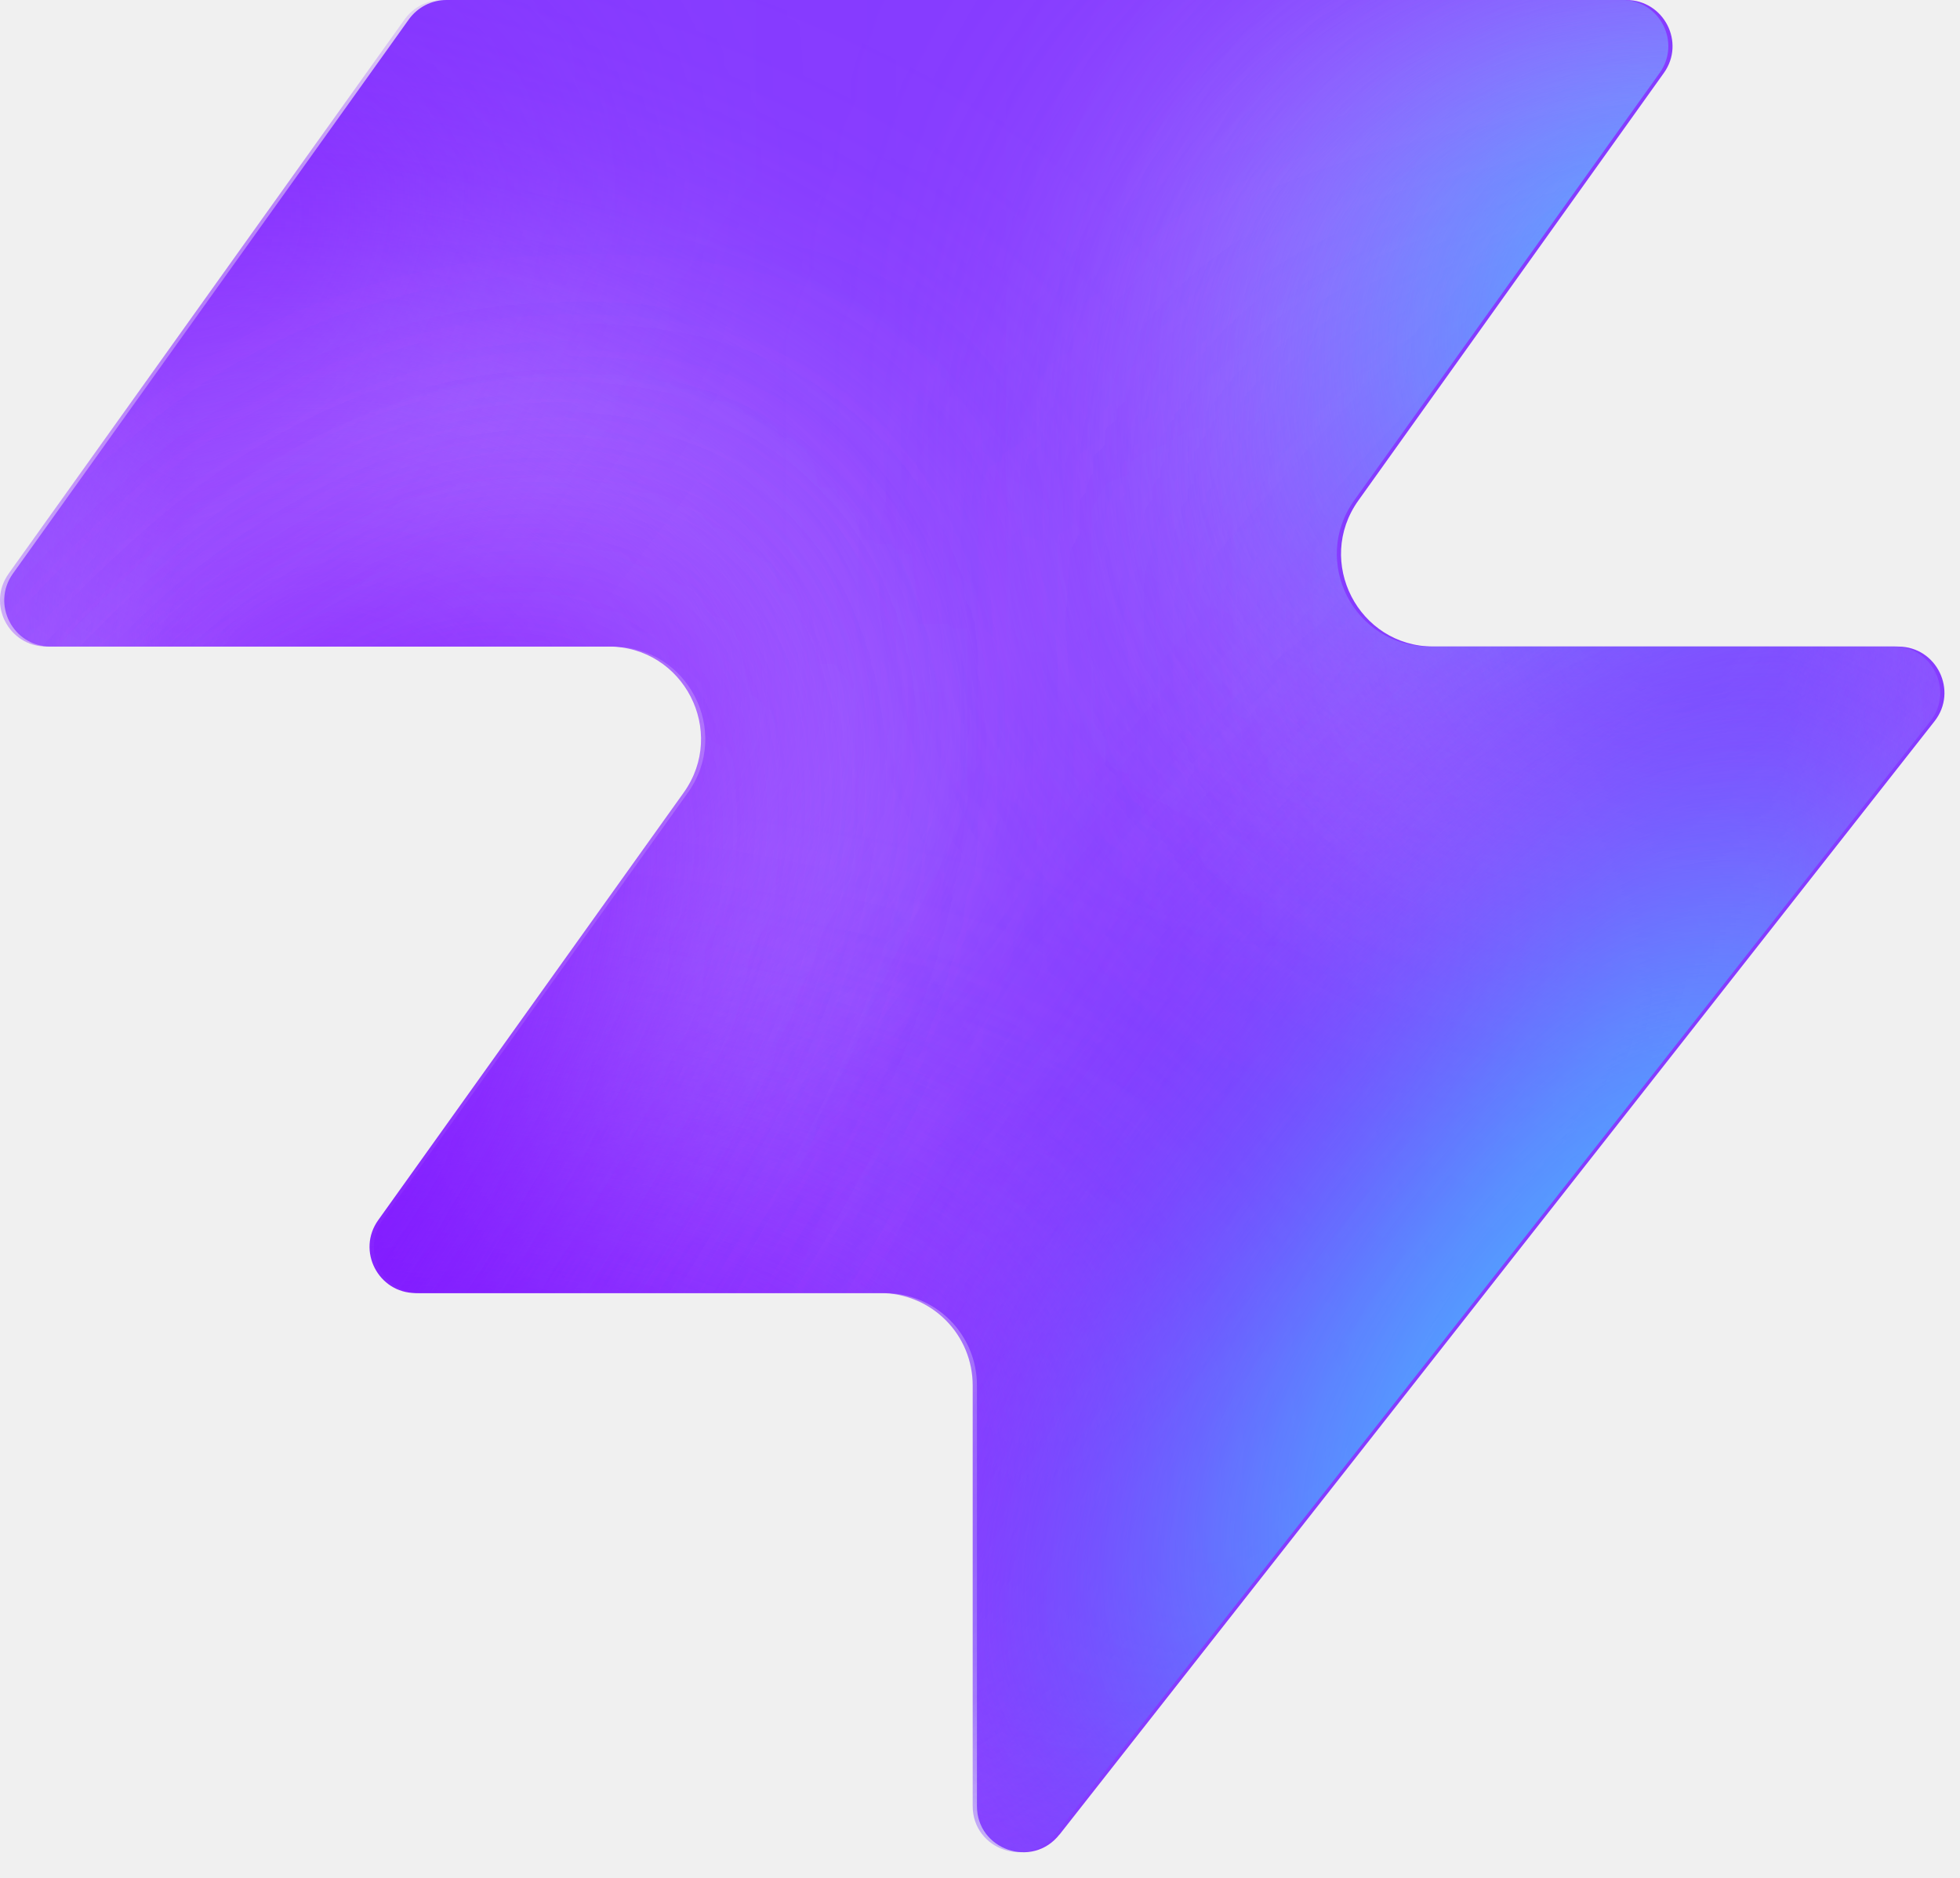
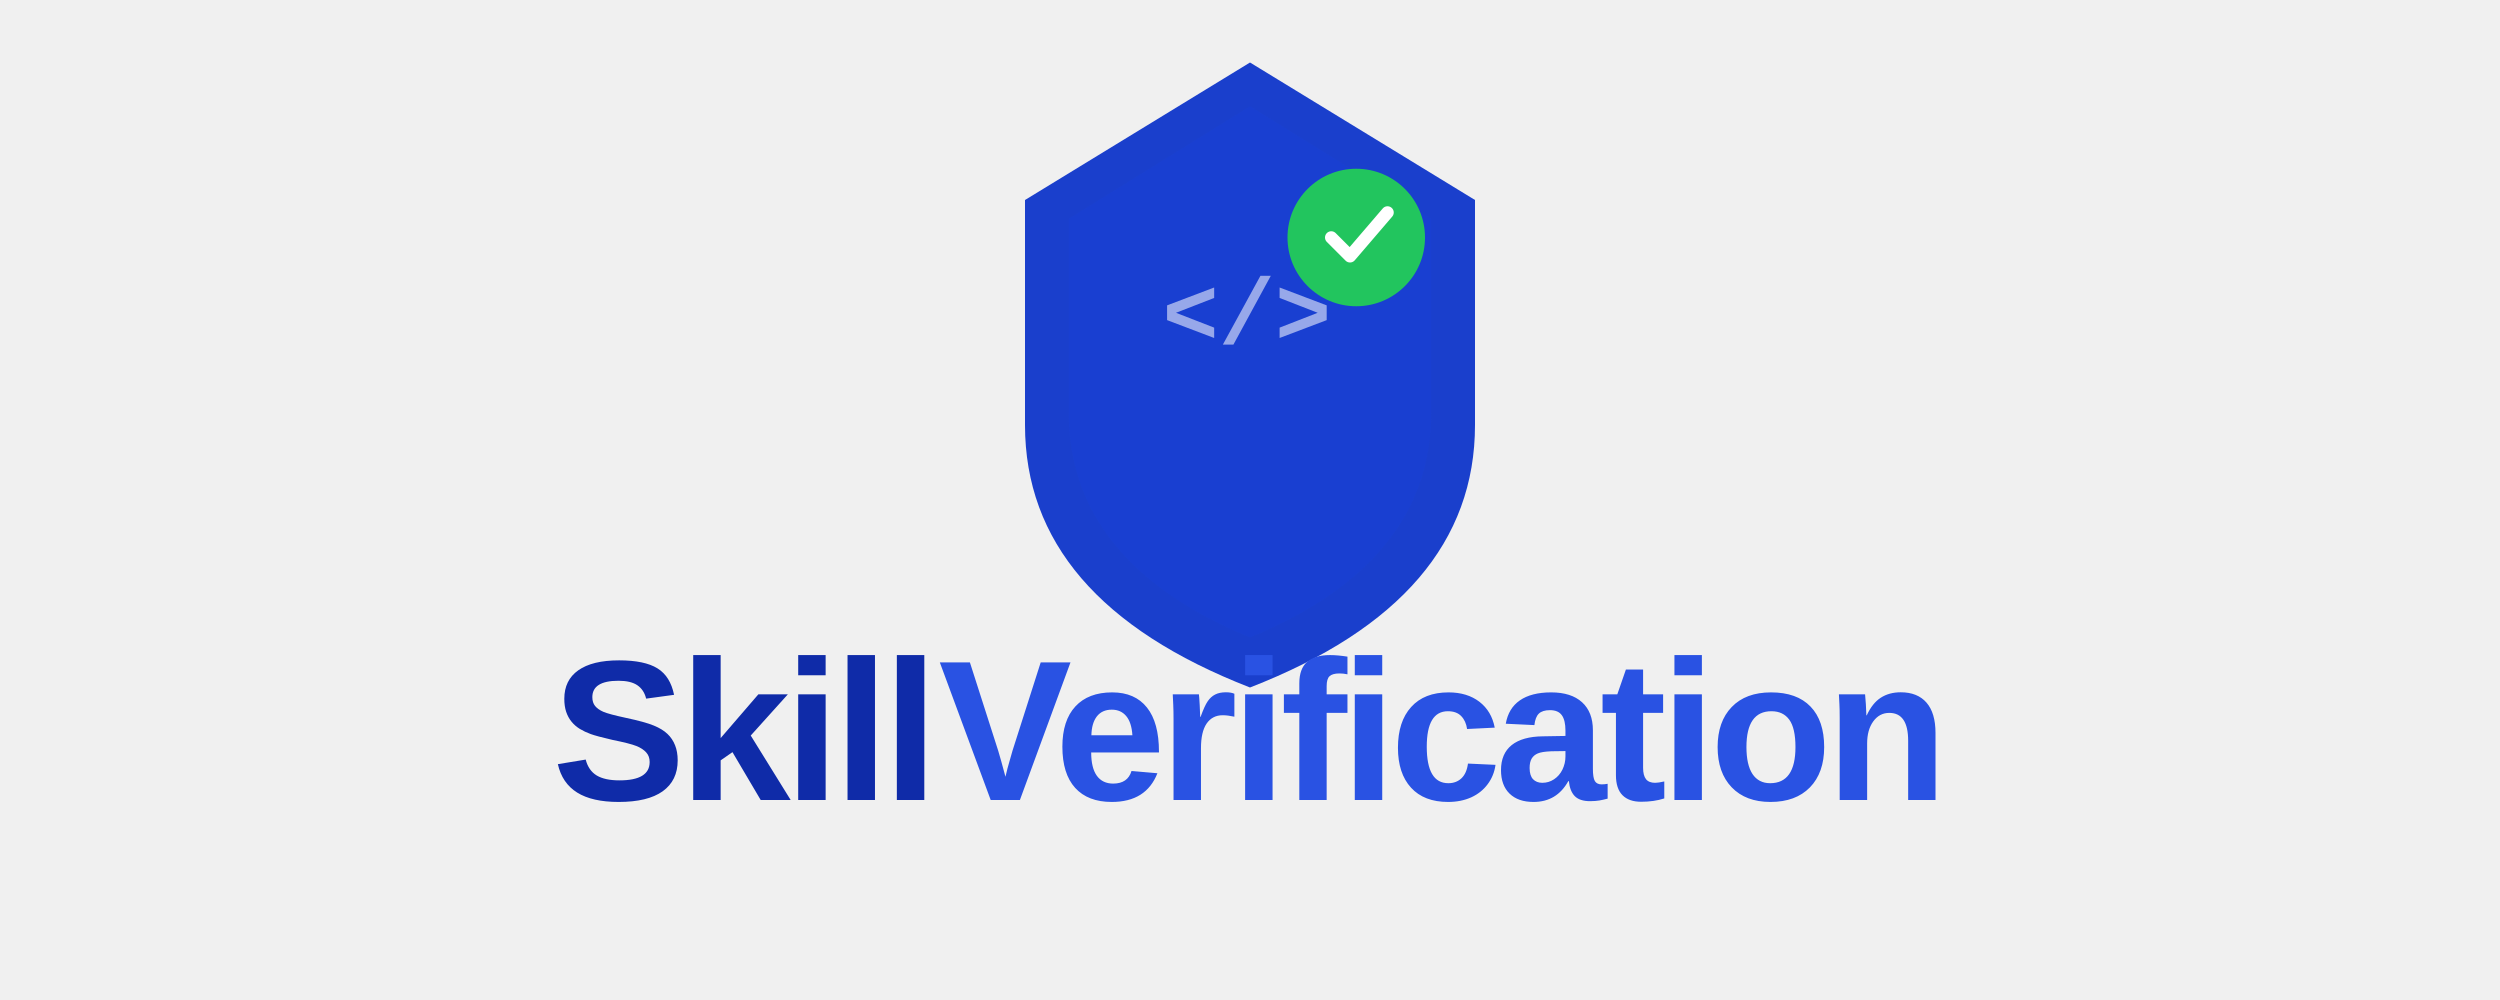
- <svg xmlns="http://www.w3.org/2000/svg" width="48" height="46" fill="none" viewBox="0 0 48 46">
-   <path fill="#863bff" d="M25.946 44.938c-.664.845-2.021.375-2.021-.698V33.937a2.26 2.26 0 0 0-2.262-2.262H10.287c-.92 0-1.456-1.04-.92-1.788l7.48-10.471c1.07-1.497 0-3.578-1.842-3.578H1.237c-.92 0-1.456-1.04-.92-1.788L10.013.474c.214-.297.556-.474.92-.474h28.894c.92 0 1.456 1.04.92 1.788l-7.48 10.471c-1.07 1.498 0 3.579 1.842 3.579h11.377c.943 0 1.473 1.088.89 1.83L25.947 44.94z" style="fill:#863bff;fill:color(display-p3 .525 .23 1);fill-opacity:1" />
-   <mask id="a" width="48" height="46" x="0" y="0" maskUnits="userSpaceOnUse" style="mask-type:alpha">
-     <path fill="#000" d="M25.842 44.938c-.664.844-2.021.375-2.021-.698V33.937a2.26 2.26 0 0 0-2.262-2.262H10.183c-.92 0-1.456-1.04-.92-1.788l7.48-10.471c1.07-1.498 0-3.579-1.842-3.579H1.133c-.92 0-1.456-1.04-.92-1.787L9.91.473c.214-.297.556-.474.92-.474h28.894c.92 0 1.456 1.04.92 1.788l-7.48 10.471c-1.07 1.498 0 3.578 1.842 3.578h11.377c.943 0 1.473 1.088.89 1.832L25.843 44.94z" style="fill:#000;fill-opacity:1" />
-   </mask>
-   <g mask="url(#a)">
-     <g filter="url(#b)">
-       <ellipse cx="5.508" cy="14.704" fill="#ede6ff" rx="5.508" ry="14.704" style="fill:#ede6ff;fill:color(display-p3 .927 .903 1);fill-opacity:1" transform="matrix(.00324 1 1 -.00324 -4.47 31.516)" />
-     </g>
-     <g filter="url(#c)">
-       <ellipse cx="10.399" cy="29.851" fill="#ede6ff" rx="10.399" ry="29.851" style="fill:#ede6ff;fill:color(display-p3 .927 .903 1);fill-opacity:1" transform="matrix(.00324 1 1 -.00324 -39.328 7.883)" />
-     </g>
-     <g filter="url(#d)">
-       <ellipse cx="5.508" cy="30.487" fill="#7e14ff" rx="5.508" ry="30.487" style="fill:#7e14ff;fill:color(display-p3 .492 .077 1);fill-opacity:1" transform="rotate(89.814 -25.913 -14.639)scale(1 -1)" />
-     </g>
-     <g filter="url(#e)">
-       <ellipse cx="5.508" cy="30.599" fill="#7e14ff" rx="5.508" ry="30.599" style="fill:#7e14ff;fill:color(display-p3 .492 .077 1);fill-opacity:1" transform="rotate(89.814 -32.644 -3.334)scale(1 -1)" />
-     </g>
-     <g filter="url(#f)">
-       <ellipse cx="5.508" cy="30.599" fill="#7e14ff" rx="5.508" ry="30.599" style="fill:#7e14ff;fill:color(display-p3 .492 .077 1);fill-opacity:1" transform="matrix(.00324 1 1 -.00324 -34.34 30.47)" />
-     </g>
-     <g filter="url(#g)">
-       <ellipse cx="14.072" cy="22.078" fill="#ede6ff" rx="14.072" ry="22.078" style="fill:#ede6ff;fill:color(display-p3 .927 .903 1);fill-opacity:1" transform="rotate(93.35 24.506 48.493)scale(-1 1)" />
-     </g>
-     <g filter="url(#h)">
-       <ellipse cx="3.47" cy="21.501" fill="#7e14ff" rx="3.47" ry="21.501" style="fill:#7e14ff;fill:color(display-p3 .492 .077 1);fill-opacity:1" transform="rotate(89.009 28.708 47.59)scale(-1 1)" />
-     </g>
-     <g filter="url(#i)">
-       <ellipse cx="3.47" cy="21.501" fill="#7e14ff" rx="3.47" ry="21.501" style="fill:#7e14ff;fill:color(display-p3 .492 .077 1);fill-opacity:1" transform="rotate(89.009 28.708 47.59)scale(-1 1)" />
-     </g>
-     <g filter="url(#j)">
-       <ellipse cx=".387" cy="8.972" fill="#7e14ff" rx="4.407" ry="29.108" style="fill:#7e14ff;fill:color(display-p3 .492 .077 1);fill-opacity:1" transform="rotate(39.51 .387 8.972)" />
-     </g>
-     <g filter="url(#k)">
-       <ellipse cx="47.523" cy="-6.092" fill="#7e14ff" rx="4.407" ry="29.108" style="fill:#7e14ff;fill:color(display-p3 .492 .077 1);fill-opacity:1" transform="rotate(37.892 47.523 -6.092)" />
-     </g>
-     <g filter="url(#l)">
-       <ellipse cx="41.412" cy="6.333" fill="#47bfff" rx="5.971" ry="9.665" style="fill:#47bfff;fill:color(display-p3 .28 .748 1);fill-opacity:1" transform="rotate(37.892 41.412 6.333)" />
-     </g>
-     <g filter="url(#m)">
-       <ellipse cx="-1.879" cy="38.332" fill="#7e14ff" rx="4.407" ry="29.108" style="fill:#7e14ff;fill:color(display-p3 .492 .077 1);fill-opacity:1" transform="rotate(37.892 -1.88 38.332)" />
-     </g>
-     <g filter="url(#n)">
-       <ellipse cx="-1.879" cy="38.332" fill="#7e14ff" rx="4.407" ry="29.108" style="fill:#7e14ff;fill:color(display-p3 .492 .077 1);fill-opacity:1" transform="rotate(37.892 -1.88 38.332)" />
-     </g>
-     <g filter="url(#o)">
-       <ellipse cx="35.651" cy="29.907" fill="#7e14ff" rx="4.407" ry="29.108" style="fill:#7e14ff;fill:color(display-p3 .492 .077 1);fill-opacity:1" transform="rotate(37.892 35.651 29.907)" />
-     </g>
-     <g filter="url(#p)">
-       <ellipse cx="38.418" cy="32.4" fill="#47bfff" rx="5.971" ry="15.297" style="fill:#47bfff;fill:color(display-p3 .28 .748 1);fill-opacity:1" transform="rotate(37.892 38.418 32.4)" />
-     </g>
+ <svg xmlns="http://www.w3.org/2000/svg" width="400" height="160" viewBox="0 0 400 160" role="img">
+   <g transform="translate(200,52)">
+     <path d="M0,-42 L36,-20 L36,16 Q36,44 0,58 Q-36,44 -36,16 L-36,-20 Z" fill="#1A3FCC" />
+     <path d="M0,-35 L29,-17 L29,14 Q29,38 0,50 Q-29,38 -29,14 L-29,-17 Z" fill="#1740D6" opacity="0.5" />
+     <text x="-14" y="3" font-family="monospace,'Courier New'" font-size="15" font-weight="700" fill="white" opacity="0.55">&lt;/&gt;</text>
+     <circle cx="17" cy="-14" r="11" fill="#22C55E" />
+     <path d="M13 -14 L16 -11 L22 -18" fill="none" stroke="white" stroke-width="2" stroke-linecap="round" stroke-linejoin="round" />
  </g>
-   <defs>
-     <filter id="b" width="60.045" height="41.654" x="-19.77" y="16.149" color-interpolation-filters="sRGB" filterUnits="userSpaceOnUse">
-       <feFlood flood-opacity="0" result="BackgroundImageFix" />
-       <feBlend in="SourceGraphic" in2="BackgroundImageFix" result="shape" />
-       <feGaussianBlur result="effect1_foregroundBlur_2002_17158" stdDeviation="7.659" />
-     </filter>
-     <filter id="c" width="90.34" height="51.437" x="-54.613" y="-7.533" color-interpolation-filters="sRGB" filterUnits="userSpaceOnUse">
-       <feFlood flood-opacity="0" result="BackgroundImageFix" />
-       <feBlend in="SourceGraphic" in2="BackgroundImageFix" result="shape" />
-       <feGaussianBlur result="effect1_foregroundBlur_2002_17158" stdDeviation="7.659" />
-     </filter>
-     <filter id="d" width="79.355" height="29.4" x="-49.64" y="2.03" color-interpolation-filters="sRGB" filterUnits="userSpaceOnUse">
-       <feFlood flood-opacity="0" result="BackgroundImageFix" />
-       <feBlend in="SourceGraphic" in2="BackgroundImageFix" result="shape" />
-       <feGaussianBlur result="effect1_foregroundBlur_2002_17158" stdDeviation="4.596" />
-     </filter>
-     <filter id="e" width="79.579" height="29.4" x="-45.045" y="20.029" color-interpolation-filters="sRGB" filterUnits="userSpaceOnUse">
-       <feFlood flood-opacity="0" result="BackgroundImageFix" />
-       <feBlend in="SourceGraphic" in2="BackgroundImageFix" result="shape" />
-       <feGaussianBlur result="effect1_foregroundBlur_2002_17158" stdDeviation="4.596" />
-     </filter>
-     <filter id="f" width="79.579" height="29.4" x="-43.513" y="21.178" color-interpolation-filters="sRGB" filterUnits="userSpaceOnUse">
-       <feFlood flood-opacity="0" result="BackgroundImageFix" />
-       <feBlend in="SourceGraphic" in2="BackgroundImageFix" result="shape" />
-       <feGaussianBlur result="effect1_foregroundBlur_2002_17158" stdDeviation="4.596" />
-     </filter>
-     <filter id="g" width="74.749" height="58.852" x="15.756" y="-17.901" color-interpolation-filters="sRGB" filterUnits="userSpaceOnUse">
-       <feFlood flood-opacity="0" result="BackgroundImageFix" />
-       <feBlend in="SourceGraphic" in2="BackgroundImageFix" result="shape" />
-       <feGaussianBlur result="effect1_foregroundBlur_2002_17158" stdDeviation="7.659" />
-     </filter>
-     <filter id="h" width="61.377" height="25.362" x="23.548" y="2.284" color-interpolation-filters="sRGB" filterUnits="userSpaceOnUse">
-       <feFlood flood-opacity="0" result="BackgroundImageFix" />
-       <feBlend in="SourceGraphic" in2="BackgroundImageFix" result="shape" />
-       <feGaussianBlur result="effect1_foregroundBlur_2002_17158" stdDeviation="4.596" />
-     </filter>
-     <filter id="i" width="61.377" height="25.362" x="23.548" y="2.284" color-interpolation-filters="sRGB" filterUnits="userSpaceOnUse">
-       <feFlood flood-opacity="0" result="BackgroundImageFix" />
-       <feBlend in="SourceGraphic" in2="BackgroundImageFix" result="shape" />
-       <feGaussianBlur result="effect1_foregroundBlur_2002_17158" stdDeviation="4.596" />
-     </filter>
-     <filter id="j" width="56.045" height="63.649" x="-27.636" y="-22.853" color-interpolation-filters="sRGB" filterUnits="userSpaceOnUse">
-       <feFlood flood-opacity="0" result="BackgroundImageFix" />
-       <feBlend in="SourceGraphic" in2="BackgroundImageFix" result="shape" />
-       <feGaussianBlur result="effect1_foregroundBlur_2002_17158" stdDeviation="4.596" />
-     </filter>
-     <filter id="k" width="54.814" height="64.646" x="20.116" y="-38.415" color-interpolation-filters="sRGB" filterUnits="userSpaceOnUse">
-       <feFlood flood-opacity="0" result="BackgroundImageFix" />
-       <feBlend in="SourceGraphic" in2="BackgroundImageFix" result="shape" />
-       <feGaussianBlur result="effect1_foregroundBlur_2002_17158" stdDeviation="4.596" />
-     </filter>
-     <filter id="l" width="33.541" height="35.313" x="24.641" y="-11.323" color-interpolation-filters="sRGB" filterUnits="userSpaceOnUse">
-       <feFlood flood-opacity="0" result="BackgroundImageFix" />
-       <feBlend in="SourceGraphic" in2="BackgroundImageFix" result="shape" />
-       <feGaussianBlur result="effect1_foregroundBlur_2002_17158" stdDeviation="4.596" />
-     </filter>
-     <filter id="m" width="54.814" height="64.646" x="-29.286" y="6.009" color-interpolation-filters="sRGB" filterUnits="userSpaceOnUse">
-       <feFlood flood-opacity="0" result="BackgroundImageFix" />
-       <feBlend in="SourceGraphic" in2="BackgroundImageFix" result="shape" />
-       <feGaussianBlur result="effect1_foregroundBlur_2002_17158" stdDeviation="4.596" />
-     </filter>
-     <filter id="n" width="54.814" height="64.646" x="-29.286" y="6.009" color-interpolation-filters="sRGB" filterUnits="userSpaceOnUse">
-       <feFlood flood-opacity="0" result="BackgroundImageFix" />
-       <feBlend in="SourceGraphic" in2="BackgroundImageFix" result="shape" />
-       <feGaussianBlur result="effect1_foregroundBlur_2002_17158" stdDeviation="4.596" />
-     </filter>
-     <filter id="o" width="54.814" height="64.646" x="8.244" y="-2.416" color-interpolation-filters="sRGB" filterUnits="userSpaceOnUse">
-       <feFlood flood-opacity="0" result="BackgroundImageFix" />
-       <feBlend in="SourceGraphic" in2="BackgroundImageFix" result="shape" />
-       <feGaussianBlur result="effect1_foregroundBlur_2002_17158" stdDeviation="4.596" />
-     </filter>
-     <filter id="p" width="39.409" height="43.623" x="18.713" y="10.588" color-interpolation-filters="sRGB" filterUnits="userSpaceOnUse">
-       <feFlood flood-opacity="0" result="BackgroundImageFix" />
-       <feBlend in="SourceGraphic" in2="BackgroundImageFix" result="shape" />
-       <feGaussianBlur result="effect1_foregroundBlur_2002_17158" stdDeviation="4.596" />
-     </filter>
-   </defs>
+   <text x="200" y="128" font-family="'Arial Black','Helvetica Neue',Arial,sans-serif" font-size="32" font-weight="900" fill="#0F2BA8" text-anchor="middle" letter-spacing="-1">Skill<tspan fill="#2952E3">Verification</tspan>
+   </text>
</svg>
